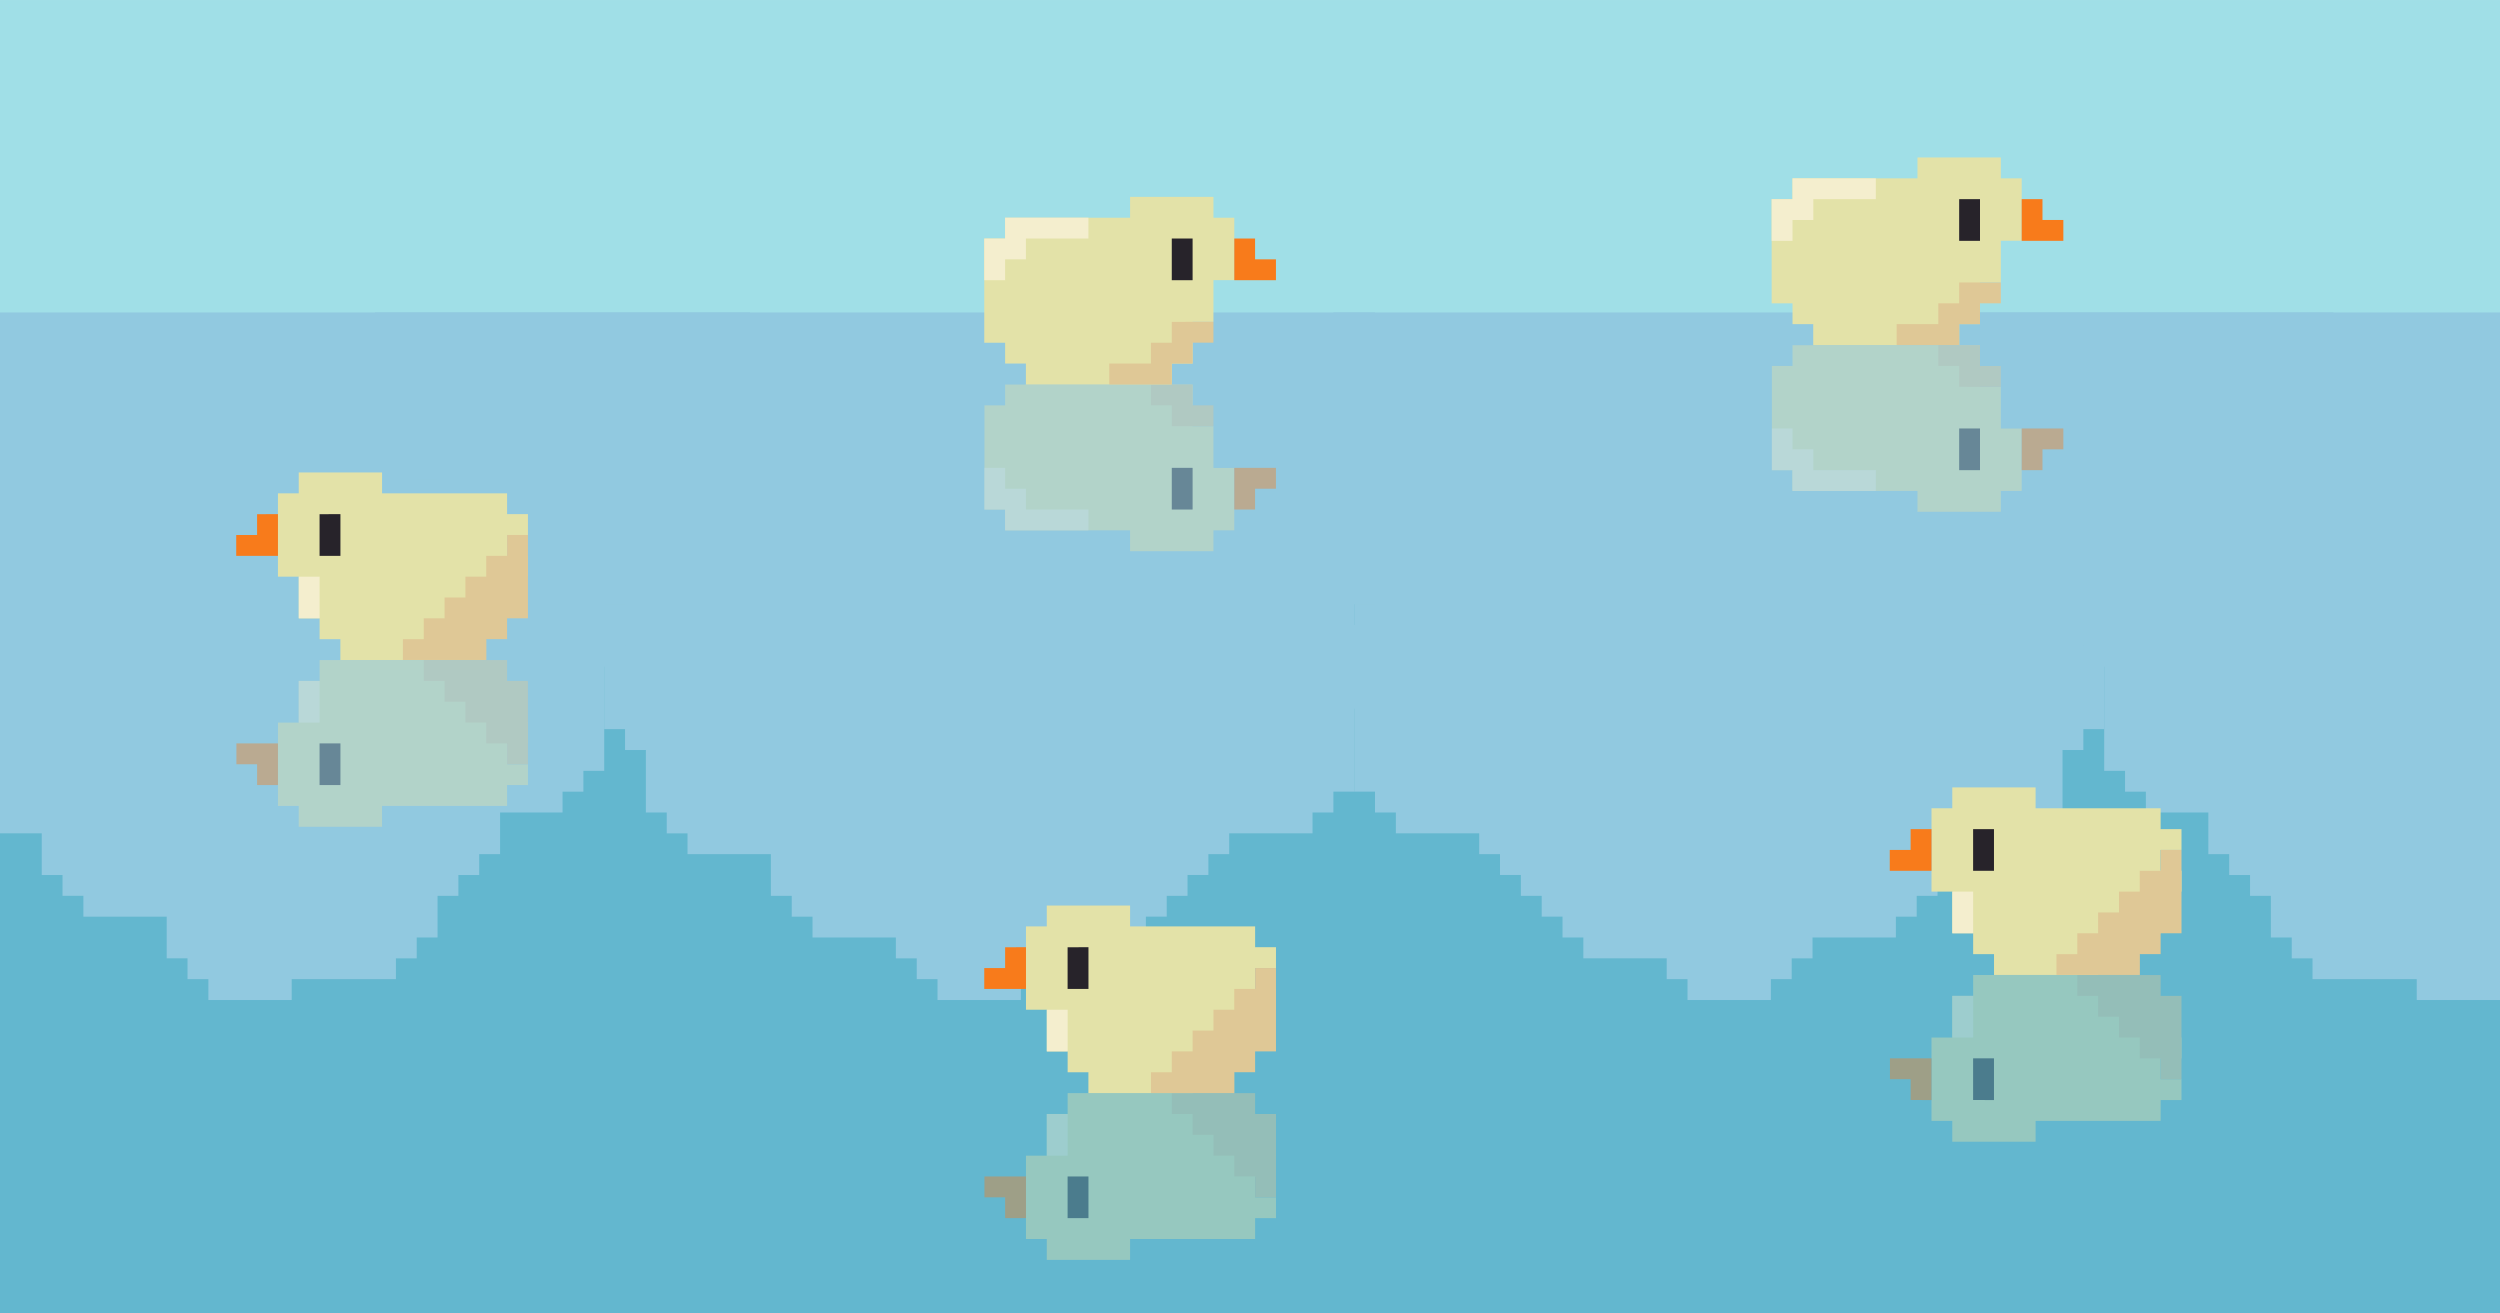
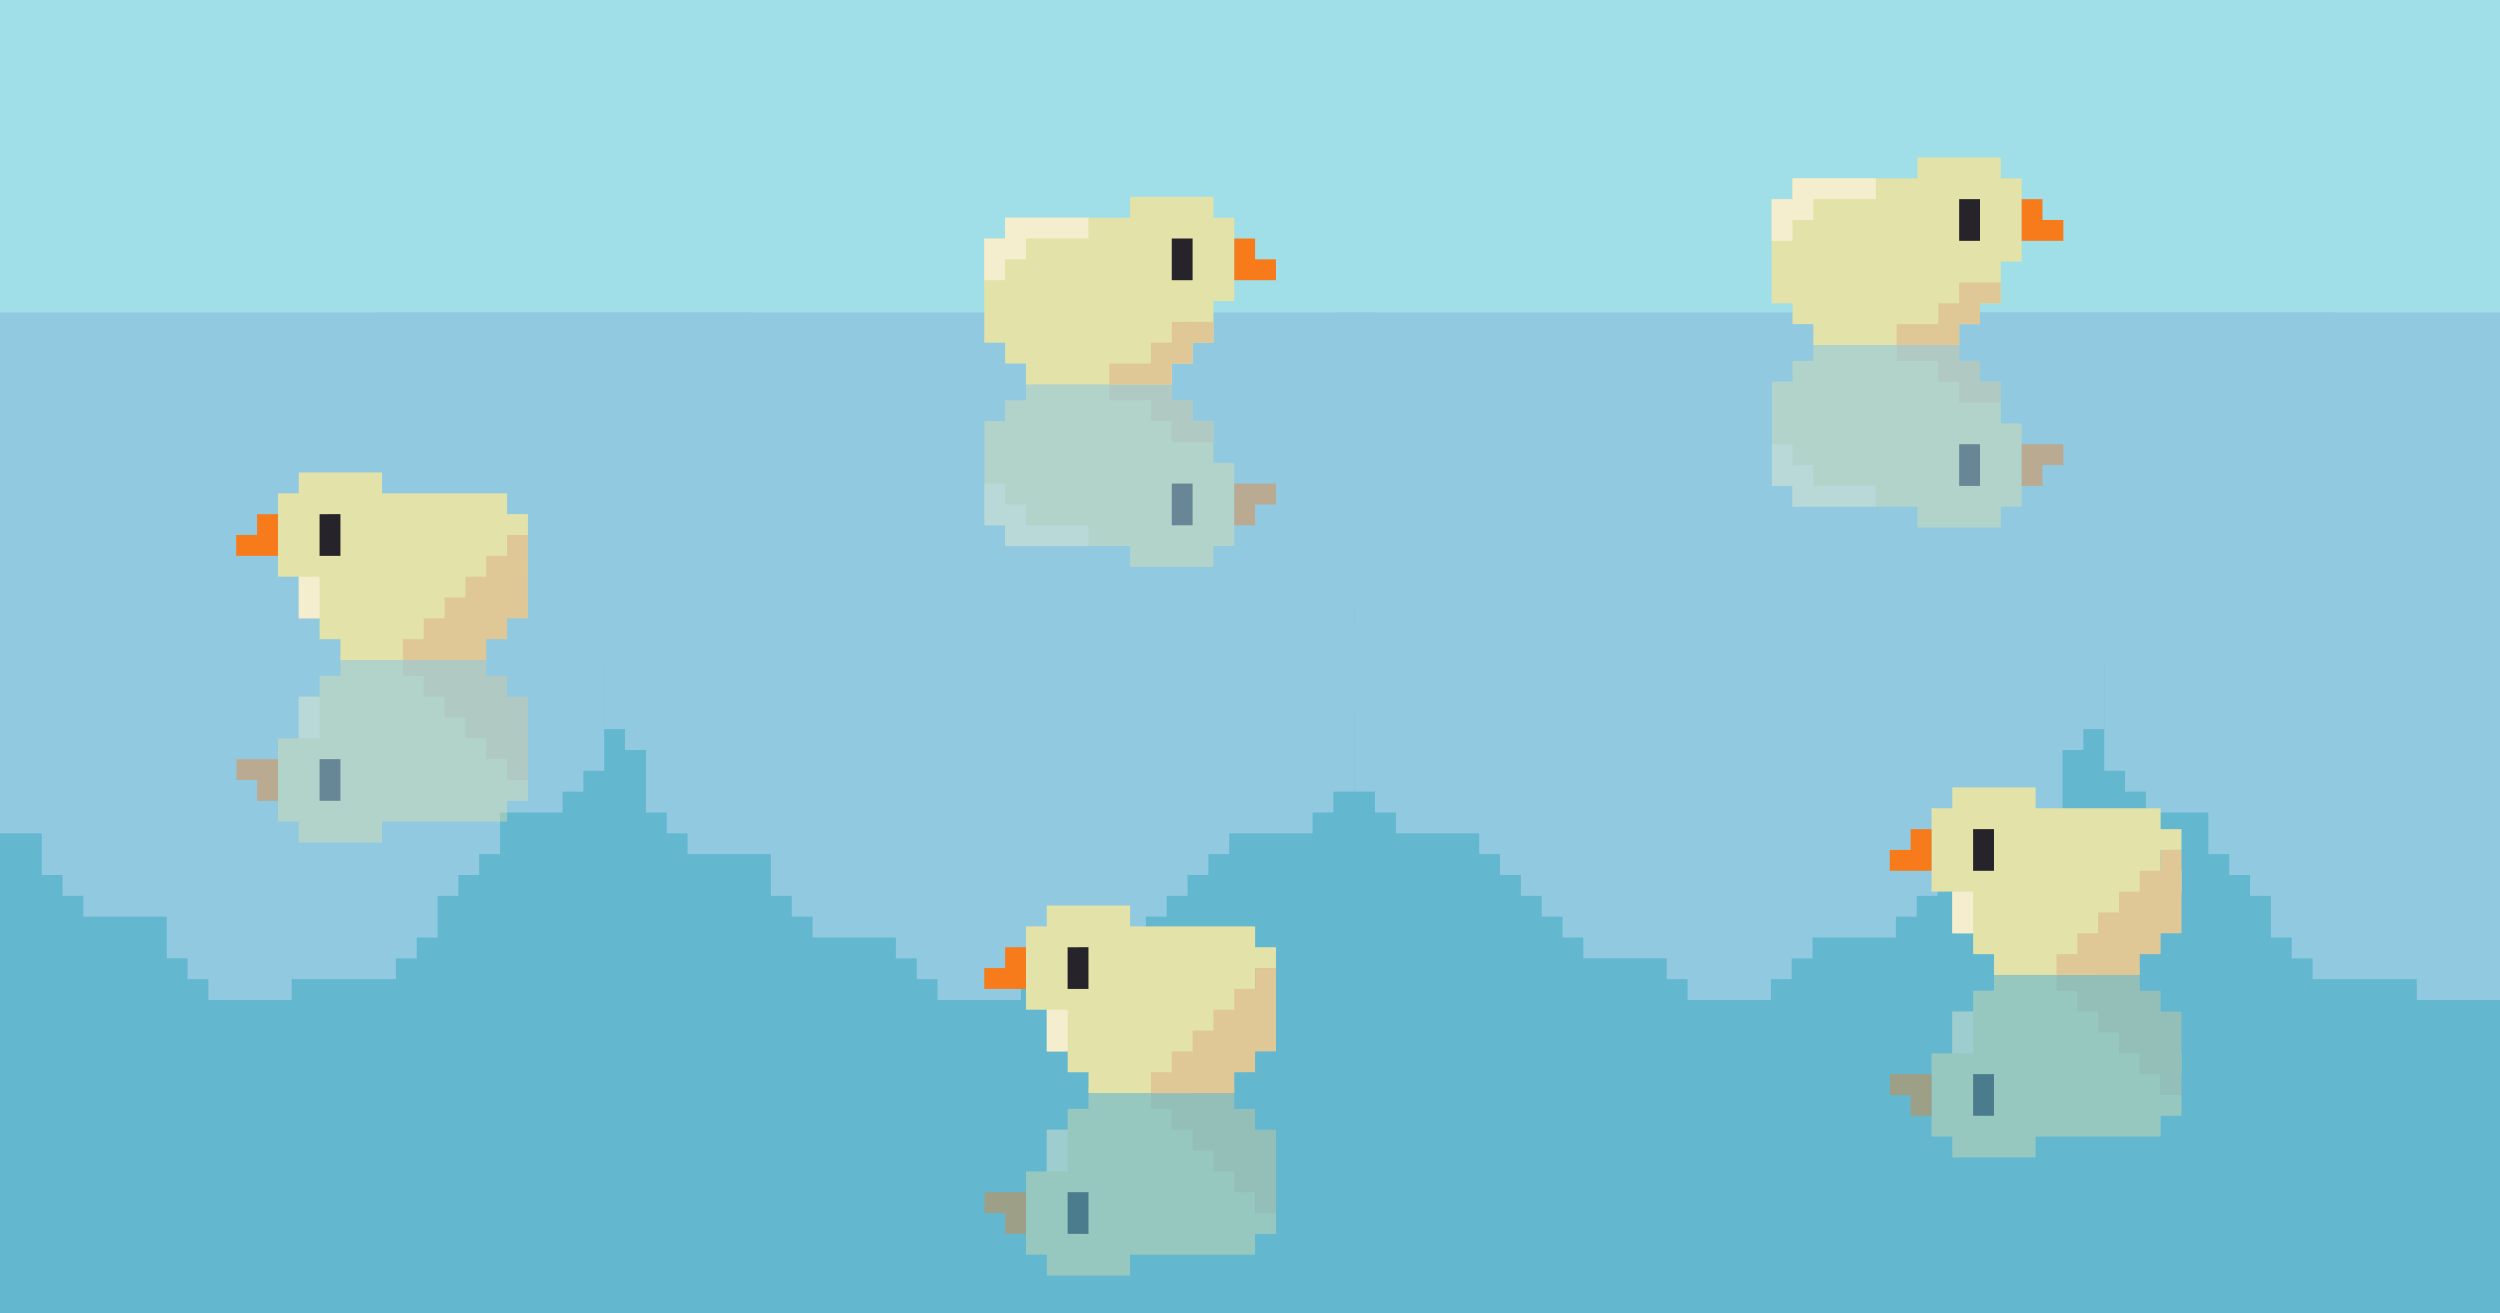
<svg xmlns="http://www.w3.org/2000/svg" xml:space="preserve" width="1200" height="630" viewBox="0 0 63.5 33.337">
  <defs>
    <symbol id="bird-solid-l">
      <path fill="#e3e2a8" d="M1.588 0v.53h-.528v2.117h.53v1.058h.528v.53h.53v.528h2.646v-.529h.529v-.529H6.88V2.647h.53v-.53h-.53v-.529h.53v-.529h-.53V.53H3.704V0H2.118z" />
      <path fill="#e3e2a8" d="M2.117 1.06h.53v.528h-.53z" />
      <path fill="#dfc896" d="M6.88 1.588v.53h-.53v.529h-.528v.529h-.53v.529h-.529v.53h-.529v.528h2.117v-.529h.529v-.529h.53V1.588z" />
      <path fill="#f87b1b" d="M.53 1.06v.528H0v.53h1.06V1.059z" />
      <path fill="#27232a" d="M2.117 1.06v1.058h.53V1.059z" />
      <path fill="#f4eece" d="M1.588 2.647v1.058h.53V2.647z" />
    </symbol>
    <symbol id="bird-solid-r">
-       <path fill="#e3e2a8" d="M3.704 0v.53H.529v.528H0V3.705h.53v.528h.528v.53h3.705v-.53h.529v-1.058h.529v-1.06h.53V.53h-.53V0H4.233z" />
+       <path fill="#e3e2a8" d="M3.704 0v.53H.529v.528H0V3.705h.53v.528h.528v.53h3.705v-.53h.529v-.529h.529V2.645h.53V.53h-.53V0H4.233z" />
      <path fill="#e3e2a8" d="M4.763 1.058h.529v.53h-.53z" />
      <path fill="#dfc896" d="M4.763 3.175v.53h-.53v.528H3.175v.53h1.588v-.53h.529v-.529h.529v-.53h-.53z" />
      <path fill="#f87b1b" d="M6.351 1.058v1.059h1.058v-.53h-.53v-.529z" />
      <path fill="#27232a" d="M4.763 1.058v1.059h.529V1.058z" />
-       <path fill="#f4eece" d="M.529 .529V1.059H0v1.058h.53v-.53h.528v-.529h1.588v-.529H1.058z" />
+       <path fill="#f4eece" d="M.529.529v.53H0v1.058h.53v-.53h.528v-.529h1.588v-.529H1.058z" />
    </symbol>
    <symbol id="bird-l">
-       <use href="#bird-solid-l" transform="translate(0 9) scale(1 -1)" opacity="0.4" />
+       <use href="#bird-solid-l" transform="translate(0 9.4) scale(1 -1)" opacity="0.4" />
      <use href="#bird-solid-l" />
    </symbol>
    <symbol id="bird-r">
-       <use href="#bird-solid-r" transform="translate(0 9) scale(1 -1)" opacity="0.4" />
+       <use href="#bird-solid-r" transform="translate(0 9.4) scale(1 -1)" opacity="0.4" />
      <use href="#bird-solid-r" />
    </symbol>
  </defs>
  <rect width="63.5" height="8" x="0" y="0" fill="#a0dfe7" />
  <rect width="63.5" height="26" x="0" y="8" fill="#63b7cf" />
  <g id="clouds" transform="matrix(1 0 0 -1 .53 308.112)">
    <path fill="#91c9e0" d="M4.763 282.712v.53h-.53v.529h-.529v1.058H1.588v.53h-.53v.528H.53v1.059h-1.587v.529h-.53v.53h-.529v1.587h-1.587v.529h-.53v.529h-.528v.53h-.53v.528h-.529v.53h-.529v1.587h-.53v.53h-.528v2.116h.529v1.059h-.53v2.116h.53v.529h25.4v-.53h.529v-2.116h-.53V297h.53v-2.117h-.53v-.529h-.528v-1.587h-.53v-.53h-.529v-.529h-1.587v-.529h-.53v-2.646h-.529v-.529h-.529v-.529h-1.587v-1.058h-.53v-.53h-.529v-.529h-.529V284.3h-.529v-.53h-.529v-.528H6.879v-.53zm37.57 0v.53h-.529v.529h-2.117v.529h-.529v.53h-.529v.528H38.1v.53h-.53v.529h-.528v.529h-2.117v.529h-.53v.53h-.528v2.116h-.53v2.116h.53v.53h-.53v.529h-2.116v.529h-.53v.53h-.529v2.116h.53V297h.529v.53h.529v1.057h.53v.53h.528v.529h.53v.529h25.4v-2.117h-.53v-.529h-.529v-1.587h-.529v-.53h-.53v-.529h-2.116v-.529h-.529v-.529h-.53v-.53h-.528v-.528h-.53v-1.059h.53v-2.116h-.53v-.53h-.529v-1.587h-.529v-.53H50.8v-.528h-2.117v-1.059h-.529v-.529h-.529v-.529h-2.117v-.53h-.529v-.528h-.529v-.53z">
      <animateTransform attributeName="transform" attributeType="XML" type="translate" calcMode="discrete" dur="2s" keySplines="0.25 0.1 0.25 1;0.25 0.1 0.25 1" keyTimes="0;0.5;1" values="0.4 0; 0.2 0; 0.4 0" repeatCount="indefinite" />
    </path>
    <path fill="#91c9e0" d="M62.97 282.712v.53h.53v.529h.53v1.058h2.116v.53h.529v.528h.53v1.059h1.587v.529h.529v.53h.529v1.587h1.587v.529h.53v.529h.529v.53h.529v.528h.53v.53h.528v1.587h.53v.53h.529v2.116h-.53v1.059h.53v2.116h-.53v.529h-25.4v-.53h-.529v-2.116h.53V297h-.53v-2.117h.53v-.529h.529v-1.587h.529v-.53h.529v-.529h1.587v-.529h.53v-2.646h.529v-.529h.529v-.529h1.587v-1.058h.53v-.53h.529v-.529h.529V284.3h.53v-.53h.528v-.528h2.647v-.53zm-37.57 0v.53h.53v.529h2.116v.529h.529v.53h.53v.528h.528v.53h.53v.529h.529v.529h2.116v.529h.53v.53h.529v2.116h.529v2.116h-.53v.53h.53v.529h2.116v.529h.53v.53h.529v2.116h-.53V297h-.529v.53h-.529v1.057h-.529v.53h-.529v.529h-.53v.529h-25.4v-2.117h.53v-.529h.53v-1.587h.528v-.53h.53v-.529h2.117v-.529h.528v-.529h.53v-.53h.529v-.528h.529v-1.059h-.53v-2.116h.53v-.53h.529v-1.587h.53v-.53h.528v-.528h2.117v-1.059h.53v-.529h.528v-.529h2.117v-.53h.53v-.528h.528v-.53z">
      <animateTransform attributeName="transform" attributeType="XML" type="translate" calcMode="discrete" dur="2s" keySplines="0.25 0.1 0.25 1;0.25 0.1 0.25 1" keyTimes="0;0.5;1" values="0.2 0; 0.4 0; 0.2 0" repeatCount="indefinite" />
    </path>
  </g>
  <use href="#bird-r" x="45" y="4" />
  <use href="#bird-r" x="25" y="5" />
  <use href="#bird-l" x="6" y="12" />
  <use href="#bird-l" x="25" y="23" />
  <use href="#bird-l" x="48" y="20" />
</svg>
